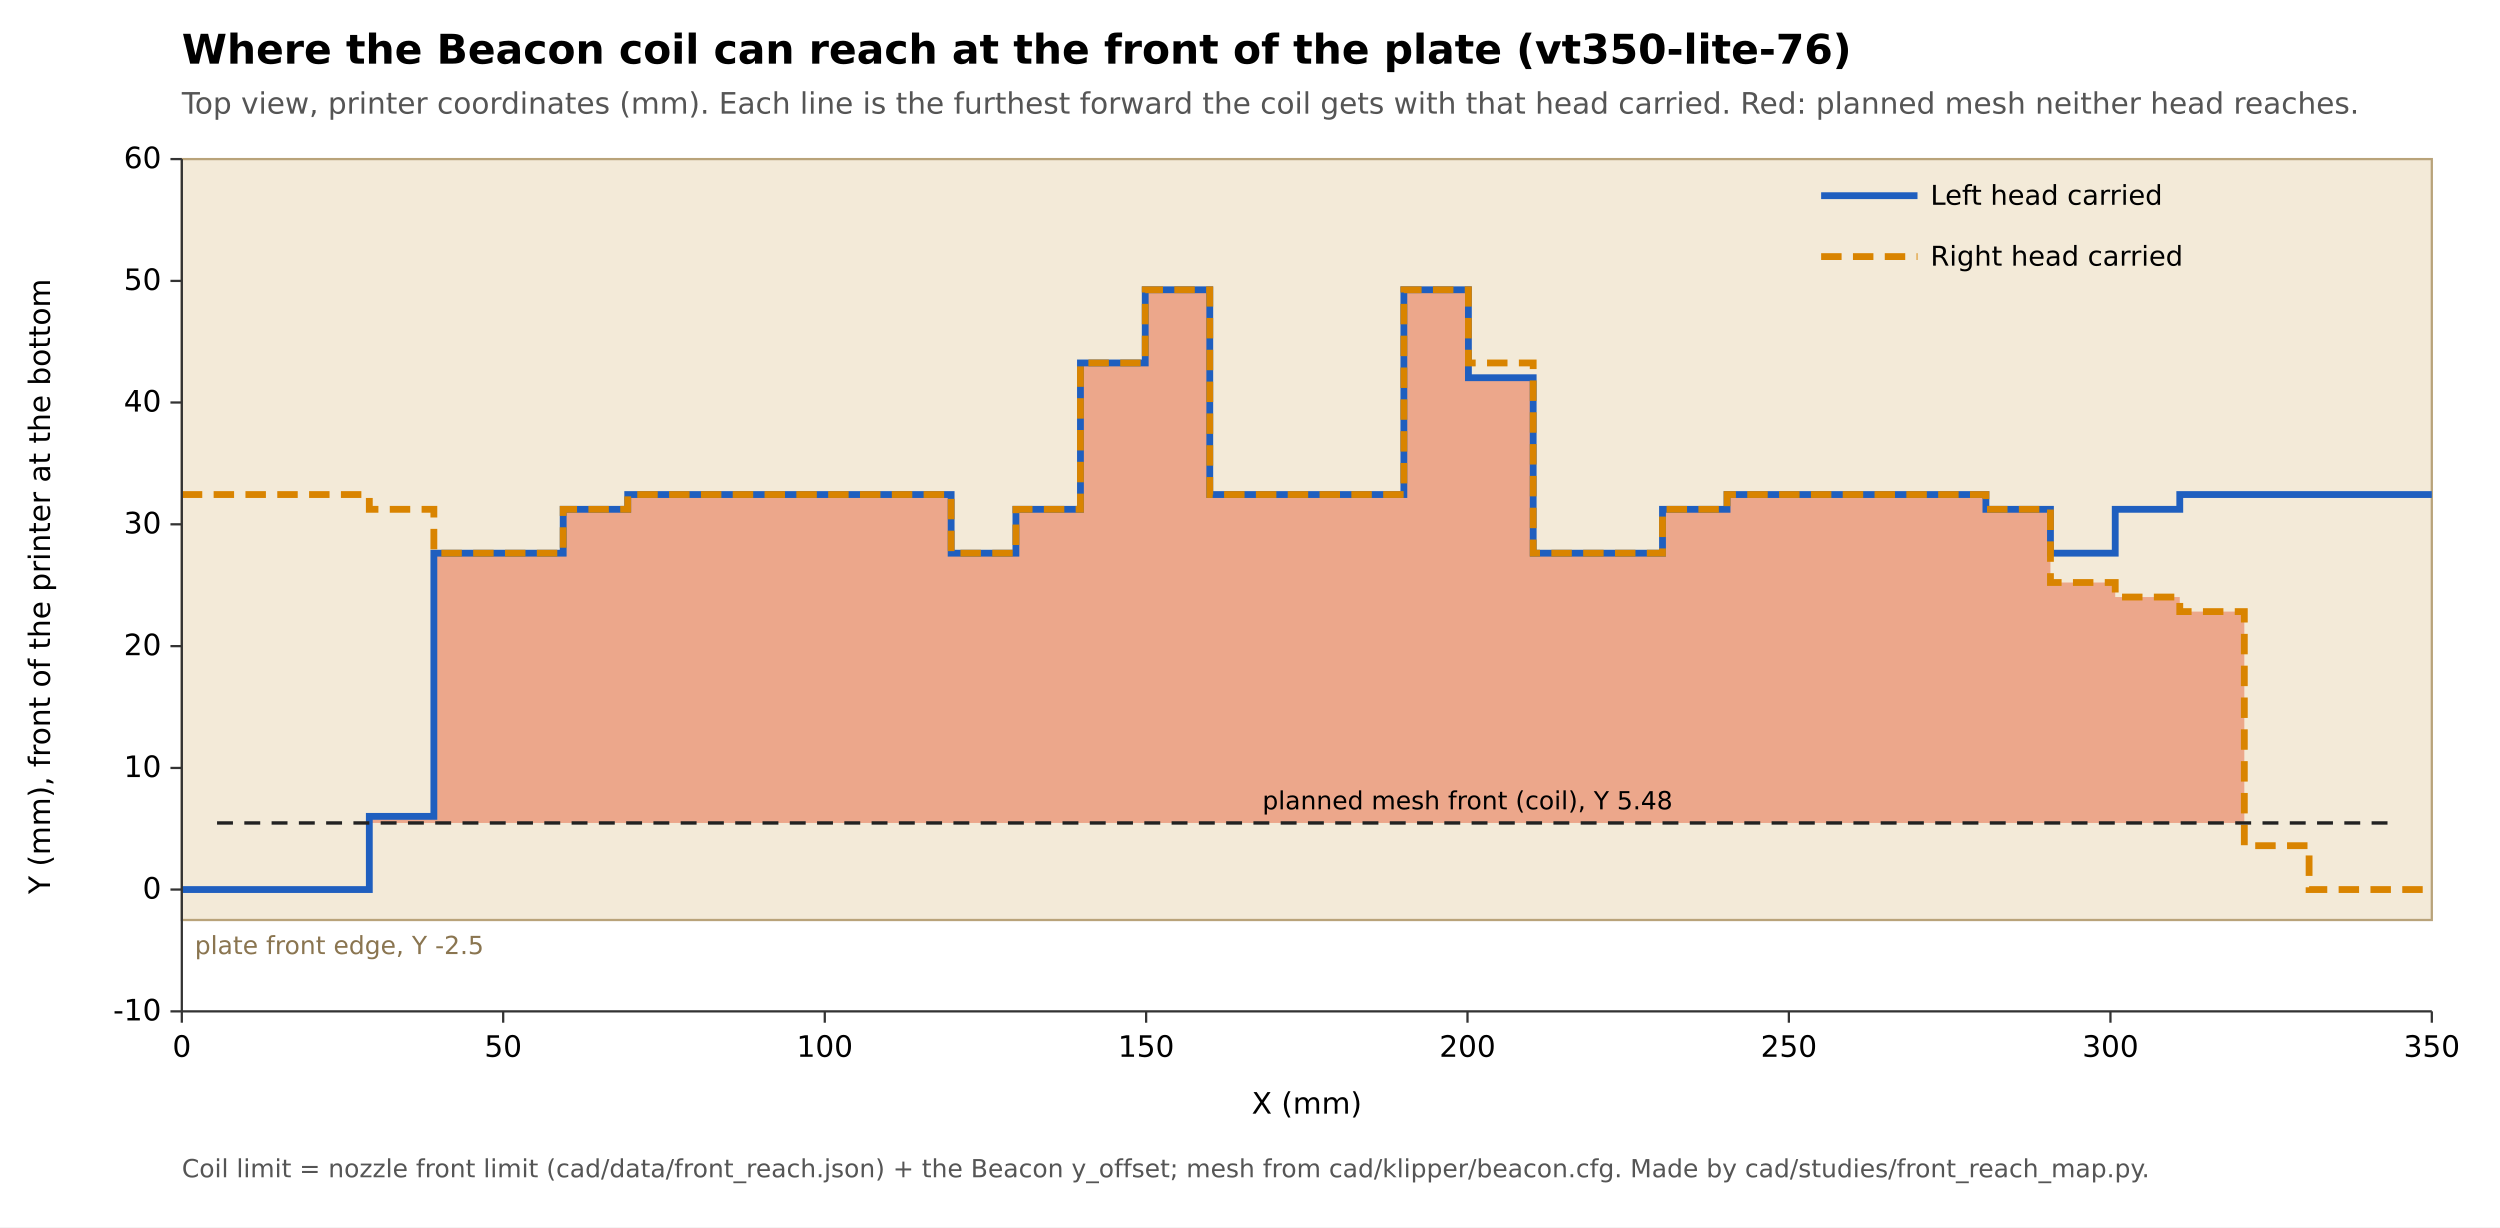
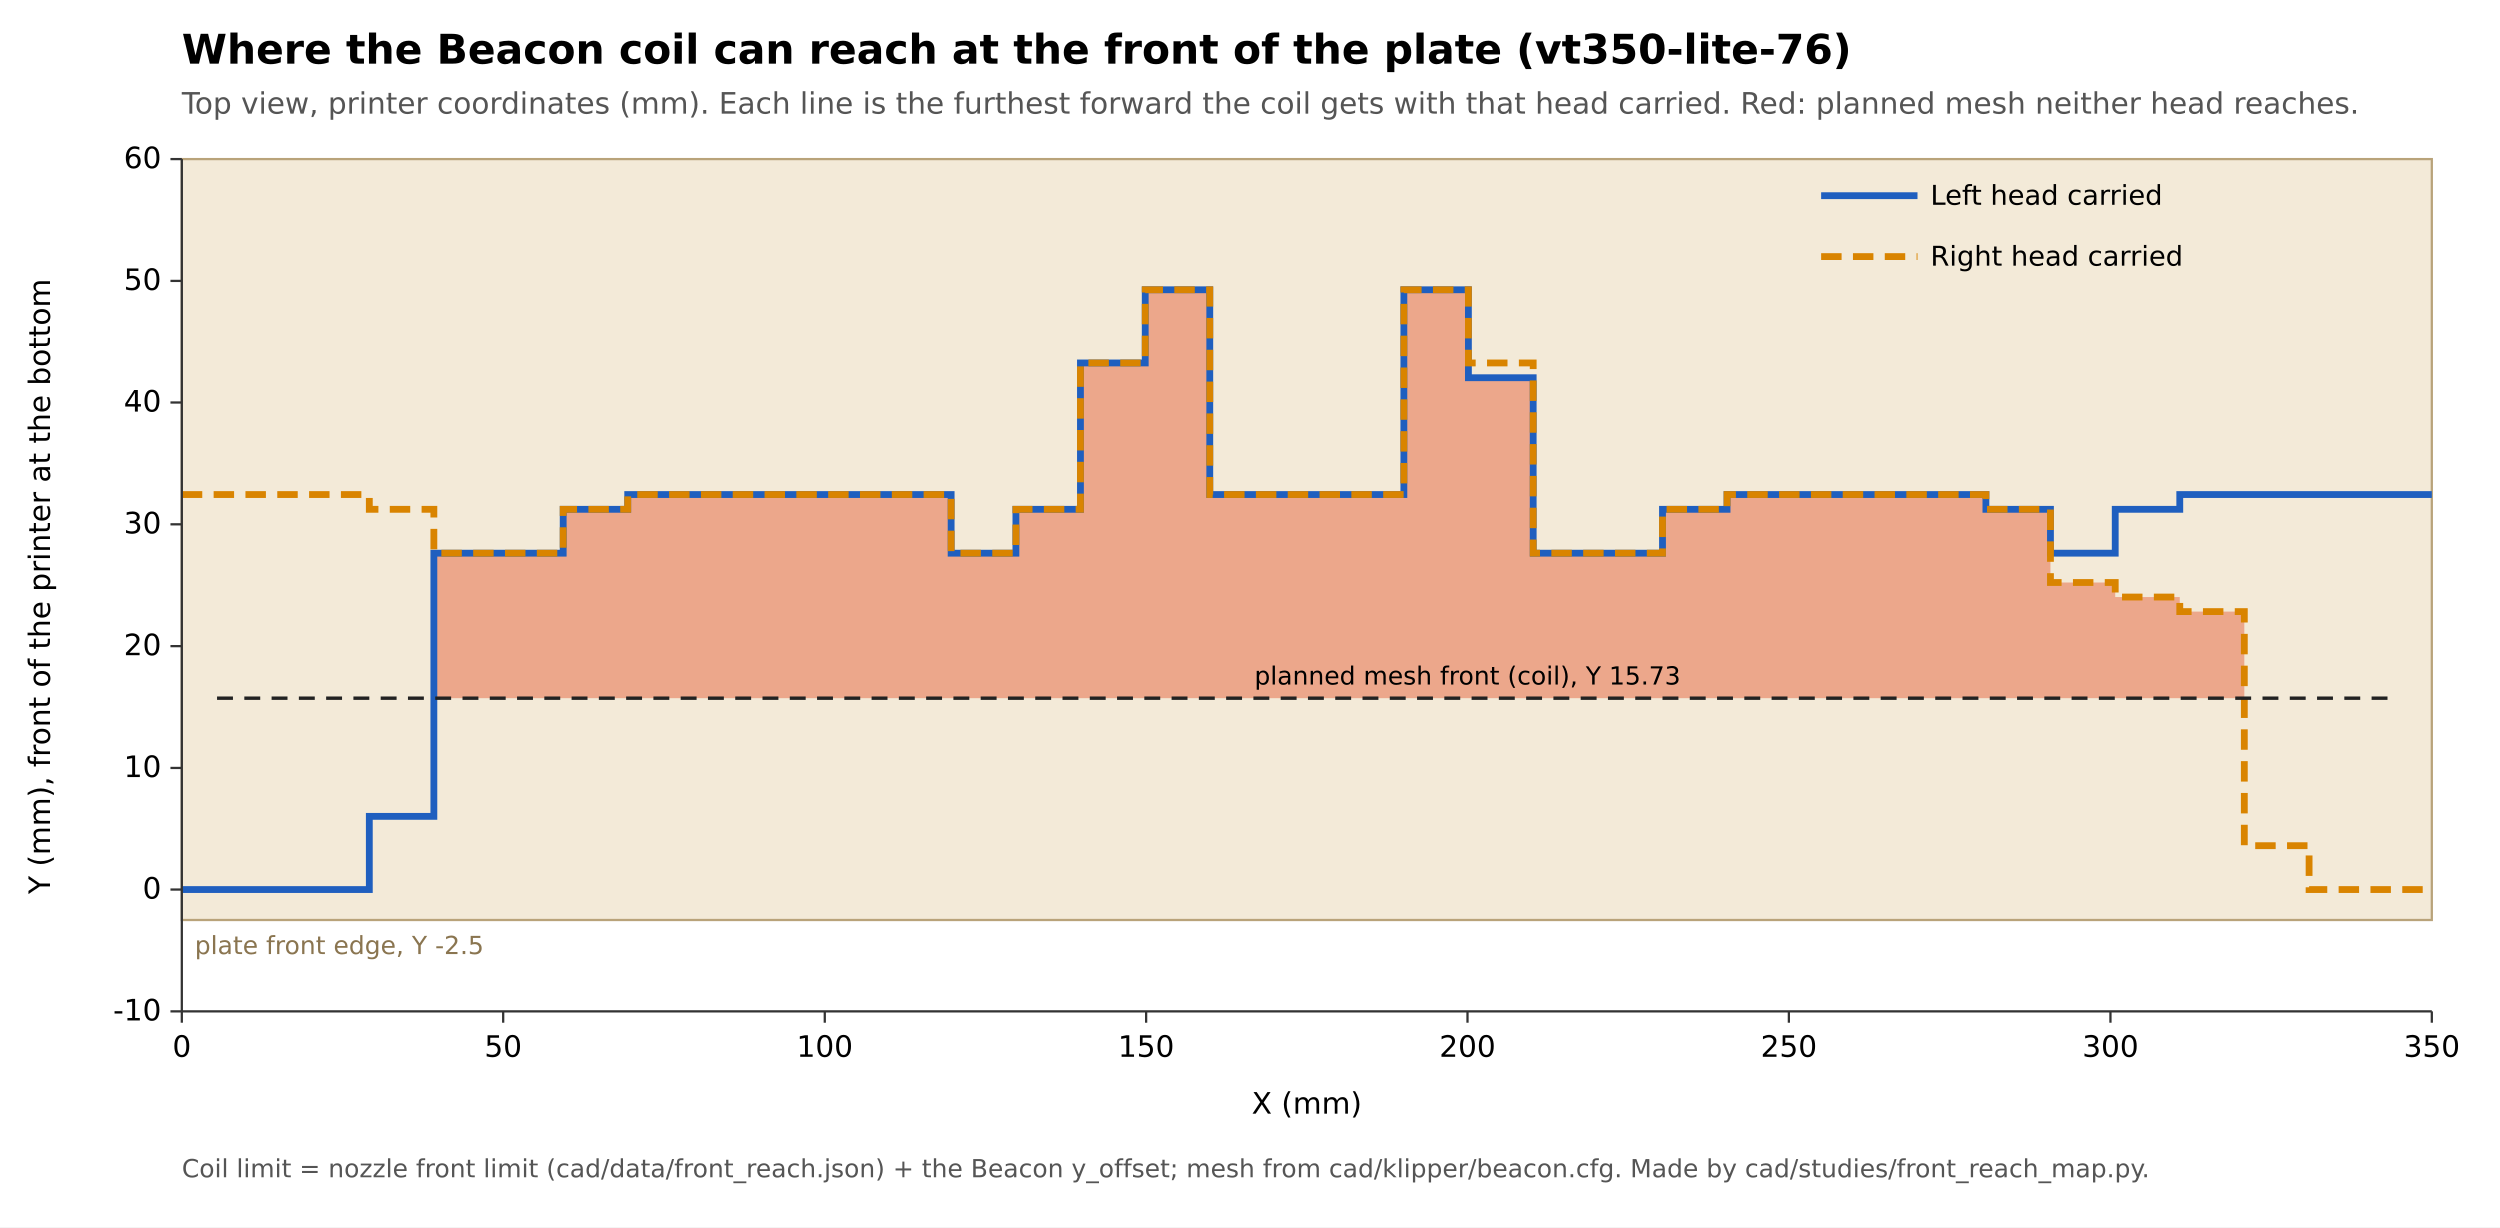
<svg xmlns="http://www.w3.org/2000/svg" width="1100" height="540" font-family="DejaVu Sans, sans-serif" font-size="13">
  <rect width="1100" height="540" fill="#ffffff" />
  <text x="80" y="28" font-size="18" font-weight="bold">Where the Beacon coil can reach at the front of the plate (vt350-lite-76)</text>
  <text x="80" y="50" fill="#555">Top view, printer coordinates (mm). Each line is the furthest forward the coil gets with that head carried. Red: planned mesh neither head reaches.</text>
  <rect x="80.0" y="70.0" width="990.0" height="334.8" fill="#f3ead8" stroke="#b9a37a" />
-   <polygon points="80.0,362.1 80.0,362.1 105.5,362.1 105.5,362.1 134.0,362.1 134.0,362.1 162.5,362.1 162.5,359.2 190.9,359.2 190.9,243.4 219.3,243.4 219.3,243.4 247.8,243.4 247.8,224.1 276.2,224.1 276.2,217.6 304.7,217.6 304.7,217.6 333.2,217.6 333.2,217.6 361.6,217.6 361.6,217.6 390.1,217.6 390.1,217.6 418.5,217.6 418.5,243.4 447.0,243.4 447.0,224.1 475.4,224.1 475.4,159.7 503.9,159.7 503.9,127.5 532.3,127.5 532.3,217.6 560.8,217.6 560.8,217.6 589.2,217.6 589.2,217.6 617.7,217.6 617.7,127.5 646.1,127.5 646.1,166.2 674.6,166.2 674.6,243.4 703.0,243.4 703.0,243.4 731.5,243.4 731.5,224.1 759.9,224.1 759.9,217.6 788.4,217.6 788.4,217.6 816.8,217.6 816.8,217.6 845.3,217.6 845.3,217.6 873.8,217.6 873.8,224.1 902.2,224.1 902.2,256.3 930.7,256.3 930.7,262.7 959.1,262.7 959.1,269.1 987.5,269.1 987.5,362.1 1016.0,362.1 1016.0,362.1 1044.5,362.1 1044.5,362.1 1070.0,362.1 1070.0,362.1" fill="#e4572e" fill-opacity="0.45" />
+   <polygon points="80.0,307.2 80.0,307.2 105.5,307.2 105.5,307.2 134.0,307.2 134.0,307.2 162.5,307.2 162.5,307.2 190.9,307.2 190.9,243.4 219.3,243.4 219.3,243.4 247.8,243.4 247.8,224.1 276.2,224.1 276.2,217.6 304.7,217.6 304.7,217.6 333.2,217.6 333.2,217.6 361.6,217.6 361.6,217.6 390.1,217.6 390.1,217.6 418.5,217.6 418.5,243.4 447.0,243.4 447.0,224.1 475.4,224.1 475.4,159.7 503.9,159.7 503.9,127.5 532.3,127.5 532.3,217.6 560.8,217.6 560.8,217.6 589.2,217.6 589.2,217.6 617.7,217.6 617.7,127.5 646.1,127.5 646.1,166.2 674.6,166.2 674.6,243.4 703.0,243.4 703.0,243.4 731.5,243.4 731.5,224.1 759.9,224.1 759.9,217.6 788.4,217.6 788.4,217.6 816.8,217.6 816.8,217.6 845.3,217.6 845.3,217.6 873.8,217.6 873.8,224.1 902.2,224.1 902.2,256.3 930.7,256.3 930.7,262.7 959.1,262.7 959.1,269.1 987.5,269.1 987.5,307.2 1016.0,307.2 1016.0,307.2 1044.5,307.2 1044.5,307.2 1070.0,307.2 1070.0,307.2" fill="#e4572e" fill-opacity="0.45" />
  <polyline points="80.0,391.4 105.5,391.4 105.5,391.4 134.0,391.4 134.0,391.4 162.5,391.4 162.5,359.2 190.9,359.2 190.9,243.4 219.3,243.4 219.3,243.4 247.8,243.4 247.8,224.1 276.2,224.1 276.2,217.6 304.7,217.6 304.7,217.6 333.2,217.6 333.2,217.6 361.6,217.6 361.6,217.6 390.1,217.6 390.1,217.6 418.5,217.6 418.5,243.4 447.0,243.4 447.0,224.1 475.4,224.1 475.4,159.7 503.9,159.7 503.9,127.5 532.3,127.5 532.3,217.6 560.8,217.6 560.8,217.6 589.2,217.6 589.2,217.6 617.7,217.6 617.7,127.5 646.1,127.5 646.1,166.2 674.6,166.2 674.6,243.4 703.0,243.4 703.0,243.4 731.5,243.4 731.5,224.1 759.9,224.1 759.9,217.6 788.4,217.6 788.4,217.6 816.8,217.6 816.8,217.6 845.3,217.6 845.3,217.6 873.8,217.6 873.8,224.1 902.2,224.1 902.2,243.4 930.7,243.4 930.7,224.1 959.1,224.1 959.1,217.6 987.5,217.6 987.5,217.6 1016.0,217.6 1016.0,217.6 1044.5,217.6 1044.5,217.6 1070.0,217.6" fill="none" stroke="#1f5fbf" stroke-width="3" />
  <line x1="801.3" y1="86.1" x2="843.7" y2="86.1" stroke="#1f5fbf" stroke-width="3" />
  <text x="849.4" y="90.1" font-size="12">Left head carried</text>
  <polyline points="80.0,217.6 105.5,217.6 105.5,217.6 134.0,217.6 134.0,217.6 162.5,217.6 162.5,224.1 190.9,224.1 190.9,243.4 219.3,243.4 219.3,243.4 247.8,243.4 247.8,224.1 276.2,224.1 276.2,217.6 304.7,217.6 304.7,217.6 333.2,217.6 333.2,217.6 361.6,217.6 361.6,217.6 390.1,217.6 390.1,217.6 418.5,217.6 418.5,243.4 447.0,243.4 447.0,224.1 475.4,224.1 475.4,159.7 503.9,159.7 503.9,127.5 532.3,127.5 532.3,217.6 560.8,217.6 560.8,217.6 589.2,217.6 589.2,217.6 617.7,217.6 617.7,127.5 646.1,127.5 646.1,159.7 674.6,159.7 674.6,243.4 703.0,243.4 703.0,243.4 731.5,243.4 731.5,224.1 759.9,224.1 759.9,217.6 788.4,217.6 788.4,217.6 816.8,217.6 816.8,217.6 845.3,217.6 845.3,217.6 873.8,217.6 873.8,224.1 902.2,224.1 902.2,256.3 930.7,256.3 930.7,262.7 959.1,262.7 959.1,269.1 987.5,269.1 987.5,372.1 1016.0,372.1 1016.0,391.4 1044.5,391.4 1044.5,391.4 1070.0,391.4" fill="none" stroke="#d98400" stroke-width="3" stroke-dasharray="9 5" />
  <line x1="801.3" y1="112.9" x2="843.7" y2="112.9" stroke="#d98400" stroke-width="3" stroke-dasharray="9 5" />
  <text x="849.4" y="116.9" font-size="12">Right head carried</text>
-   <line x1="95.5" y1="362.1" x2="1054.5" y2="362.1" stroke="#222" stroke-dasharray="7 5" stroke-width="1.5" />
-   <text x="645.7" y="356.1" font-size="11" text-anchor="middle">planned mesh front (coil), Y 5.48</text>
+   <line x1="95.5" y1="307.2" x2="1054.5" y2="307.2" stroke="#222" stroke-dasharray="7 5" stroke-width="1.5" />
+   <text x="645.7" y="301.2" font-size="11" text-anchor="middle">planned mesh front (coil), Y 15.73</text>
  <text x="85.7" y="419.8" font-size="11" fill="#8a7550">plate front edge, Y -2.5</text>
  <line x1="80.0" y1="445.0" x2="80.0" y2="450.0" stroke="#333" />
  <text x="80.0" y="465.0" text-anchor="middle">0</text>
  <line x1="221.4" y1="445.0" x2="221.4" y2="450.0" stroke="#333" />
  <text x="221.4" y="465.0" text-anchor="middle">50</text>
  <line x1="362.9" y1="445.0" x2="362.9" y2="450.0" stroke="#333" />
  <text x="362.9" y="465.0" text-anchor="middle">100</text>
  <line x1="504.3" y1="445.0" x2="504.3" y2="450.0" stroke="#333" />
  <text x="504.3" y="465.0" text-anchor="middle">150</text>
  <line x1="645.7" y1="445.0" x2="645.7" y2="450.0" stroke="#333" />
  <text x="645.7" y="465.0" text-anchor="middle">200</text>
  <line x1="787.1" y1="445.0" x2="787.1" y2="450.0" stroke="#333" />
  <text x="787.1" y="465.0" text-anchor="middle">250</text>
  <line x1="928.6" y1="445.0" x2="928.6" y2="450.0" stroke="#333" />
  <text x="928.6" y="465.0" text-anchor="middle">300</text>
  <line x1="1070.0" y1="445.0" x2="1070.0" y2="450.0" stroke="#333" />
  <text x="1070.0" y="465.0" text-anchor="middle">350</text>
  <line x1="75" y1="445.0" x2="80" y2="445.0" stroke="#333" />
  <text x="71" y="449.0" text-anchor="end">-10</text>
  <line x1="75" y1="391.4" x2="80" y2="391.4" stroke="#333" />
  <text x="71" y="395.4" text-anchor="end">0</text>
  <line x1="75" y1="337.9" x2="80" y2="337.9" stroke="#333" />
  <text x="71" y="341.9" text-anchor="end">10</text>
  <line x1="75" y1="284.3" x2="80" y2="284.3" stroke="#333" />
  <text x="71" y="288.3" text-anchor="end">20</text>
  <line x1="75" y1="230.7" x2="80" y2="230.7" stroke="#333" />
  <text x="71" y="234.7" text-anchor="end">30</text>
  <line x1="75" y1="177.1" x2="80" y2="177.1" stroke="#333" />
  <text x="71" y="181.1" text-anchor="end">40</text>
  <line x1="75" y1="123.6" x2="80" y2="123.6" stroke="#333" />
  <text x="71" y="127.6" text-anchor="end">50</text>
  <line x1="75" y1="70.0" x2="80" y2="70.0" stroke="#333" />
  <text x="71" y="74.0" text-anchor="end">60</text>
  <line x1="80" y1="445.0" x2="1070.0" y2="445.0" stroke="#333" />
  <line x1="80" y1="445.0" x2="80" y2="70.0" stroke="#333" />
  <text x="575" y="490" text-anchor="middle">X (mm)</text>
  <text x="22" y="258" transform="rotate(-90 22 258)" text-anchor="middle">Y (mm), front of the printer at the bottom</text>
  <text x="80" y="518" font-size="11" fill="#555">Coil limit = nozzle front limit (cad/data/front_reach.json) + the Beacon y_offset; mesh from cad/klipper/beacon.cfg. Made by cad/studies/front_reach_map.py.</text>
</svg>
